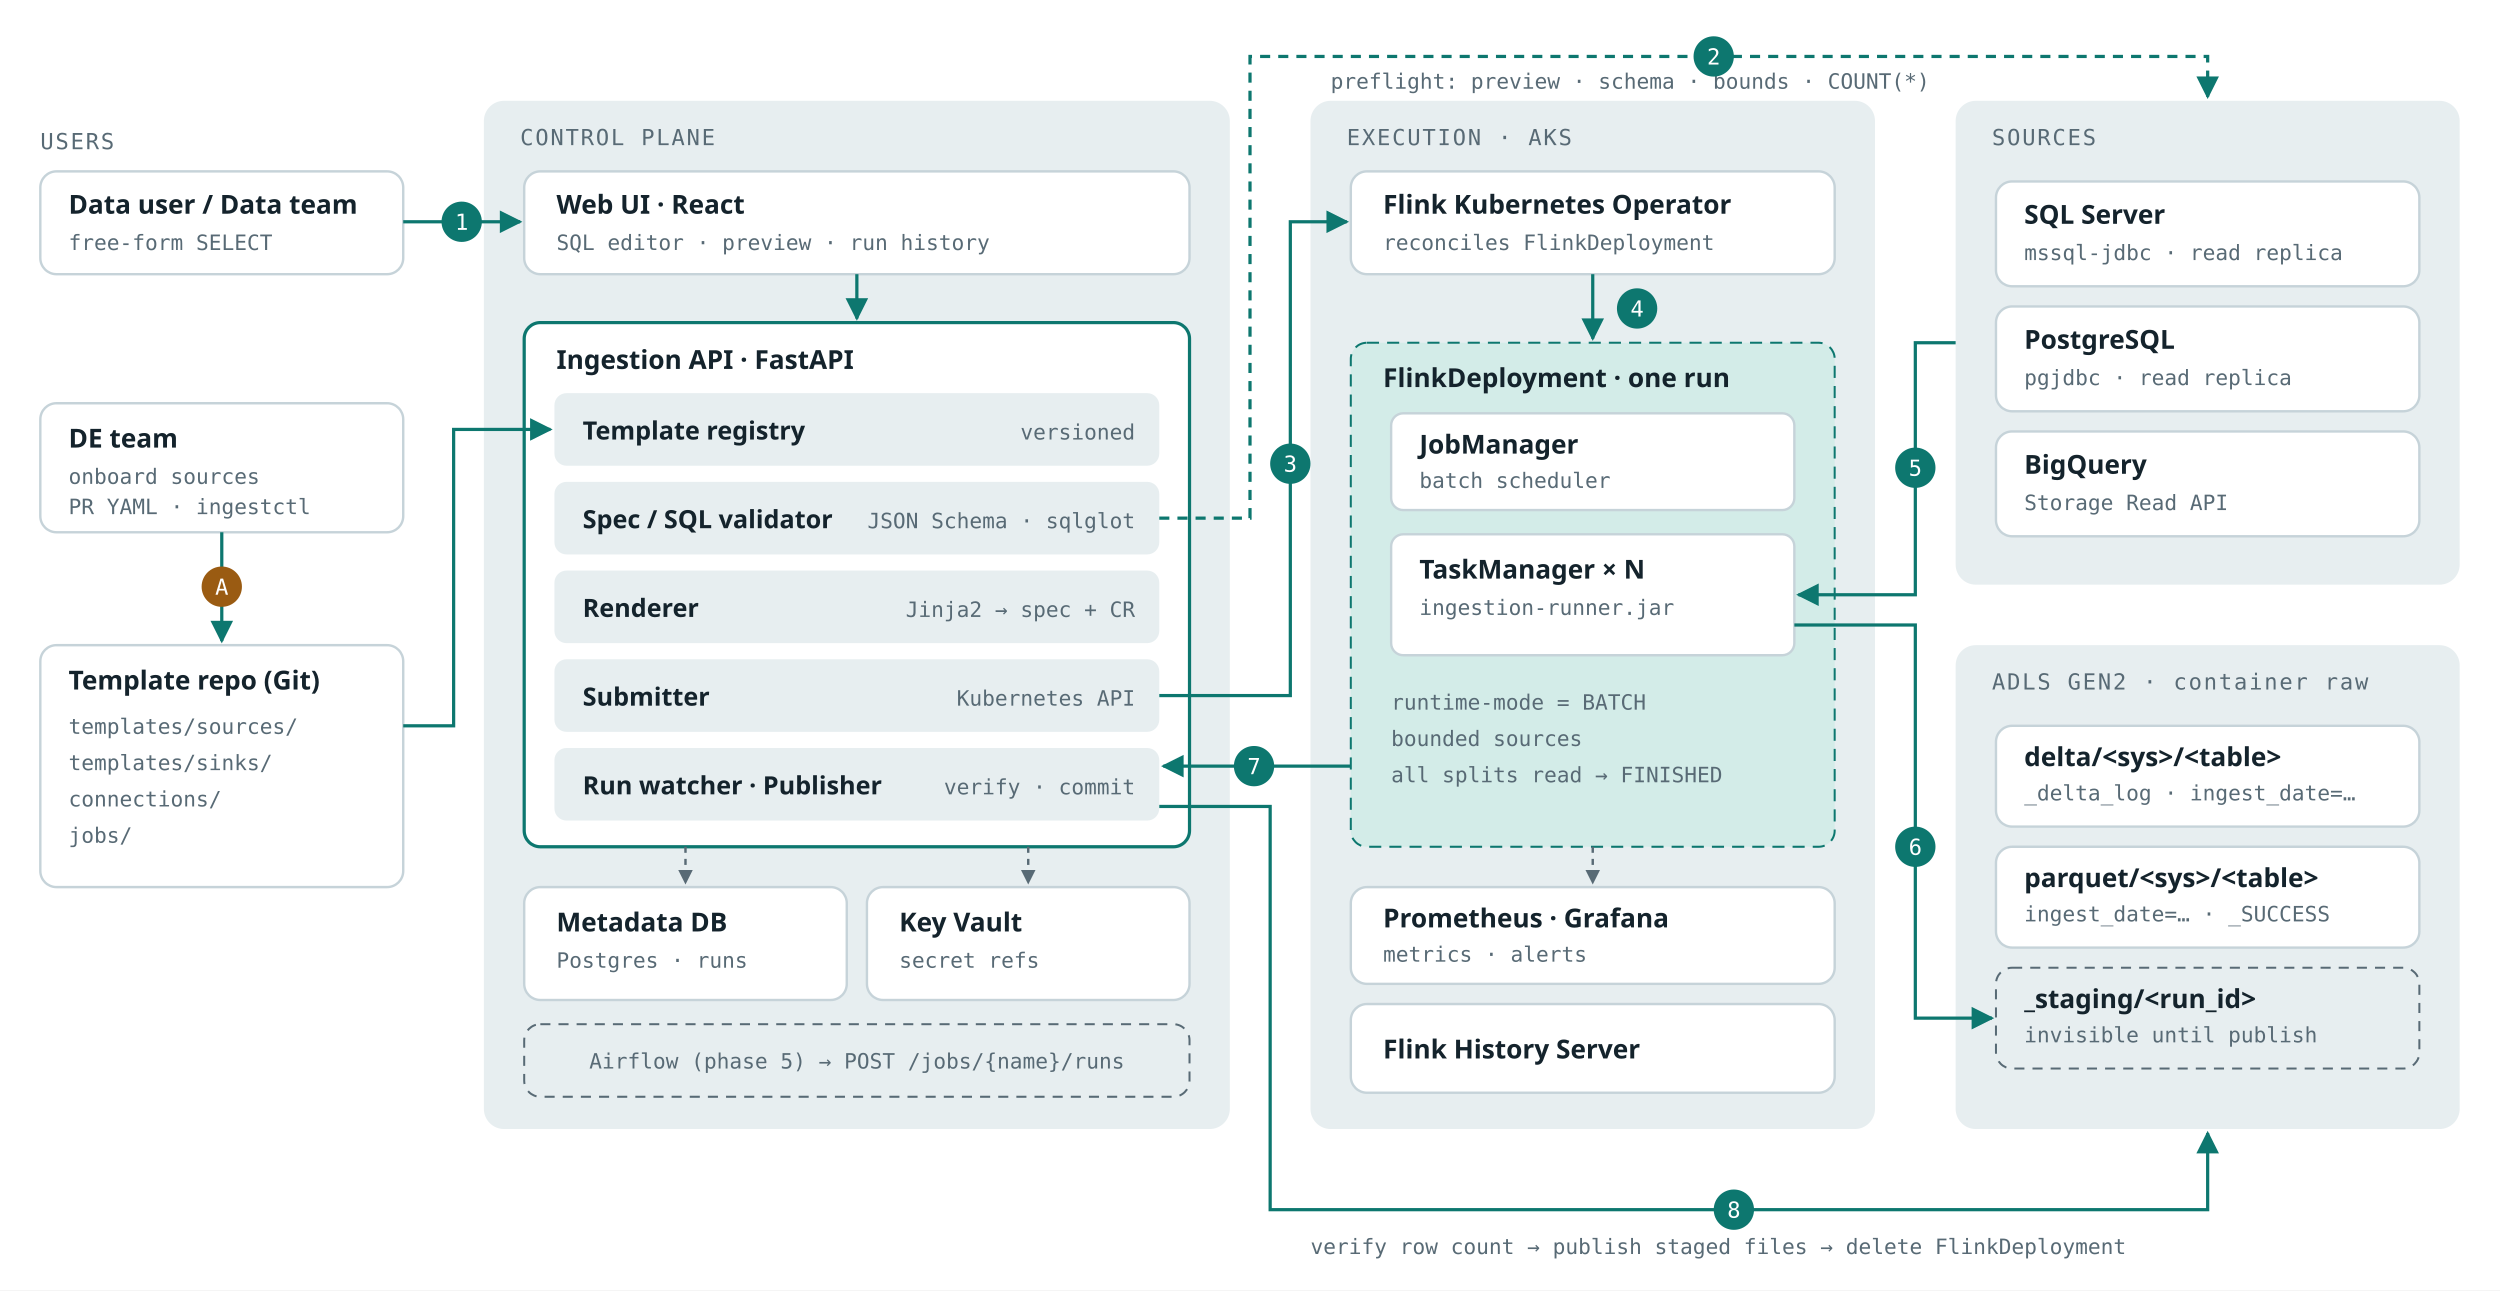
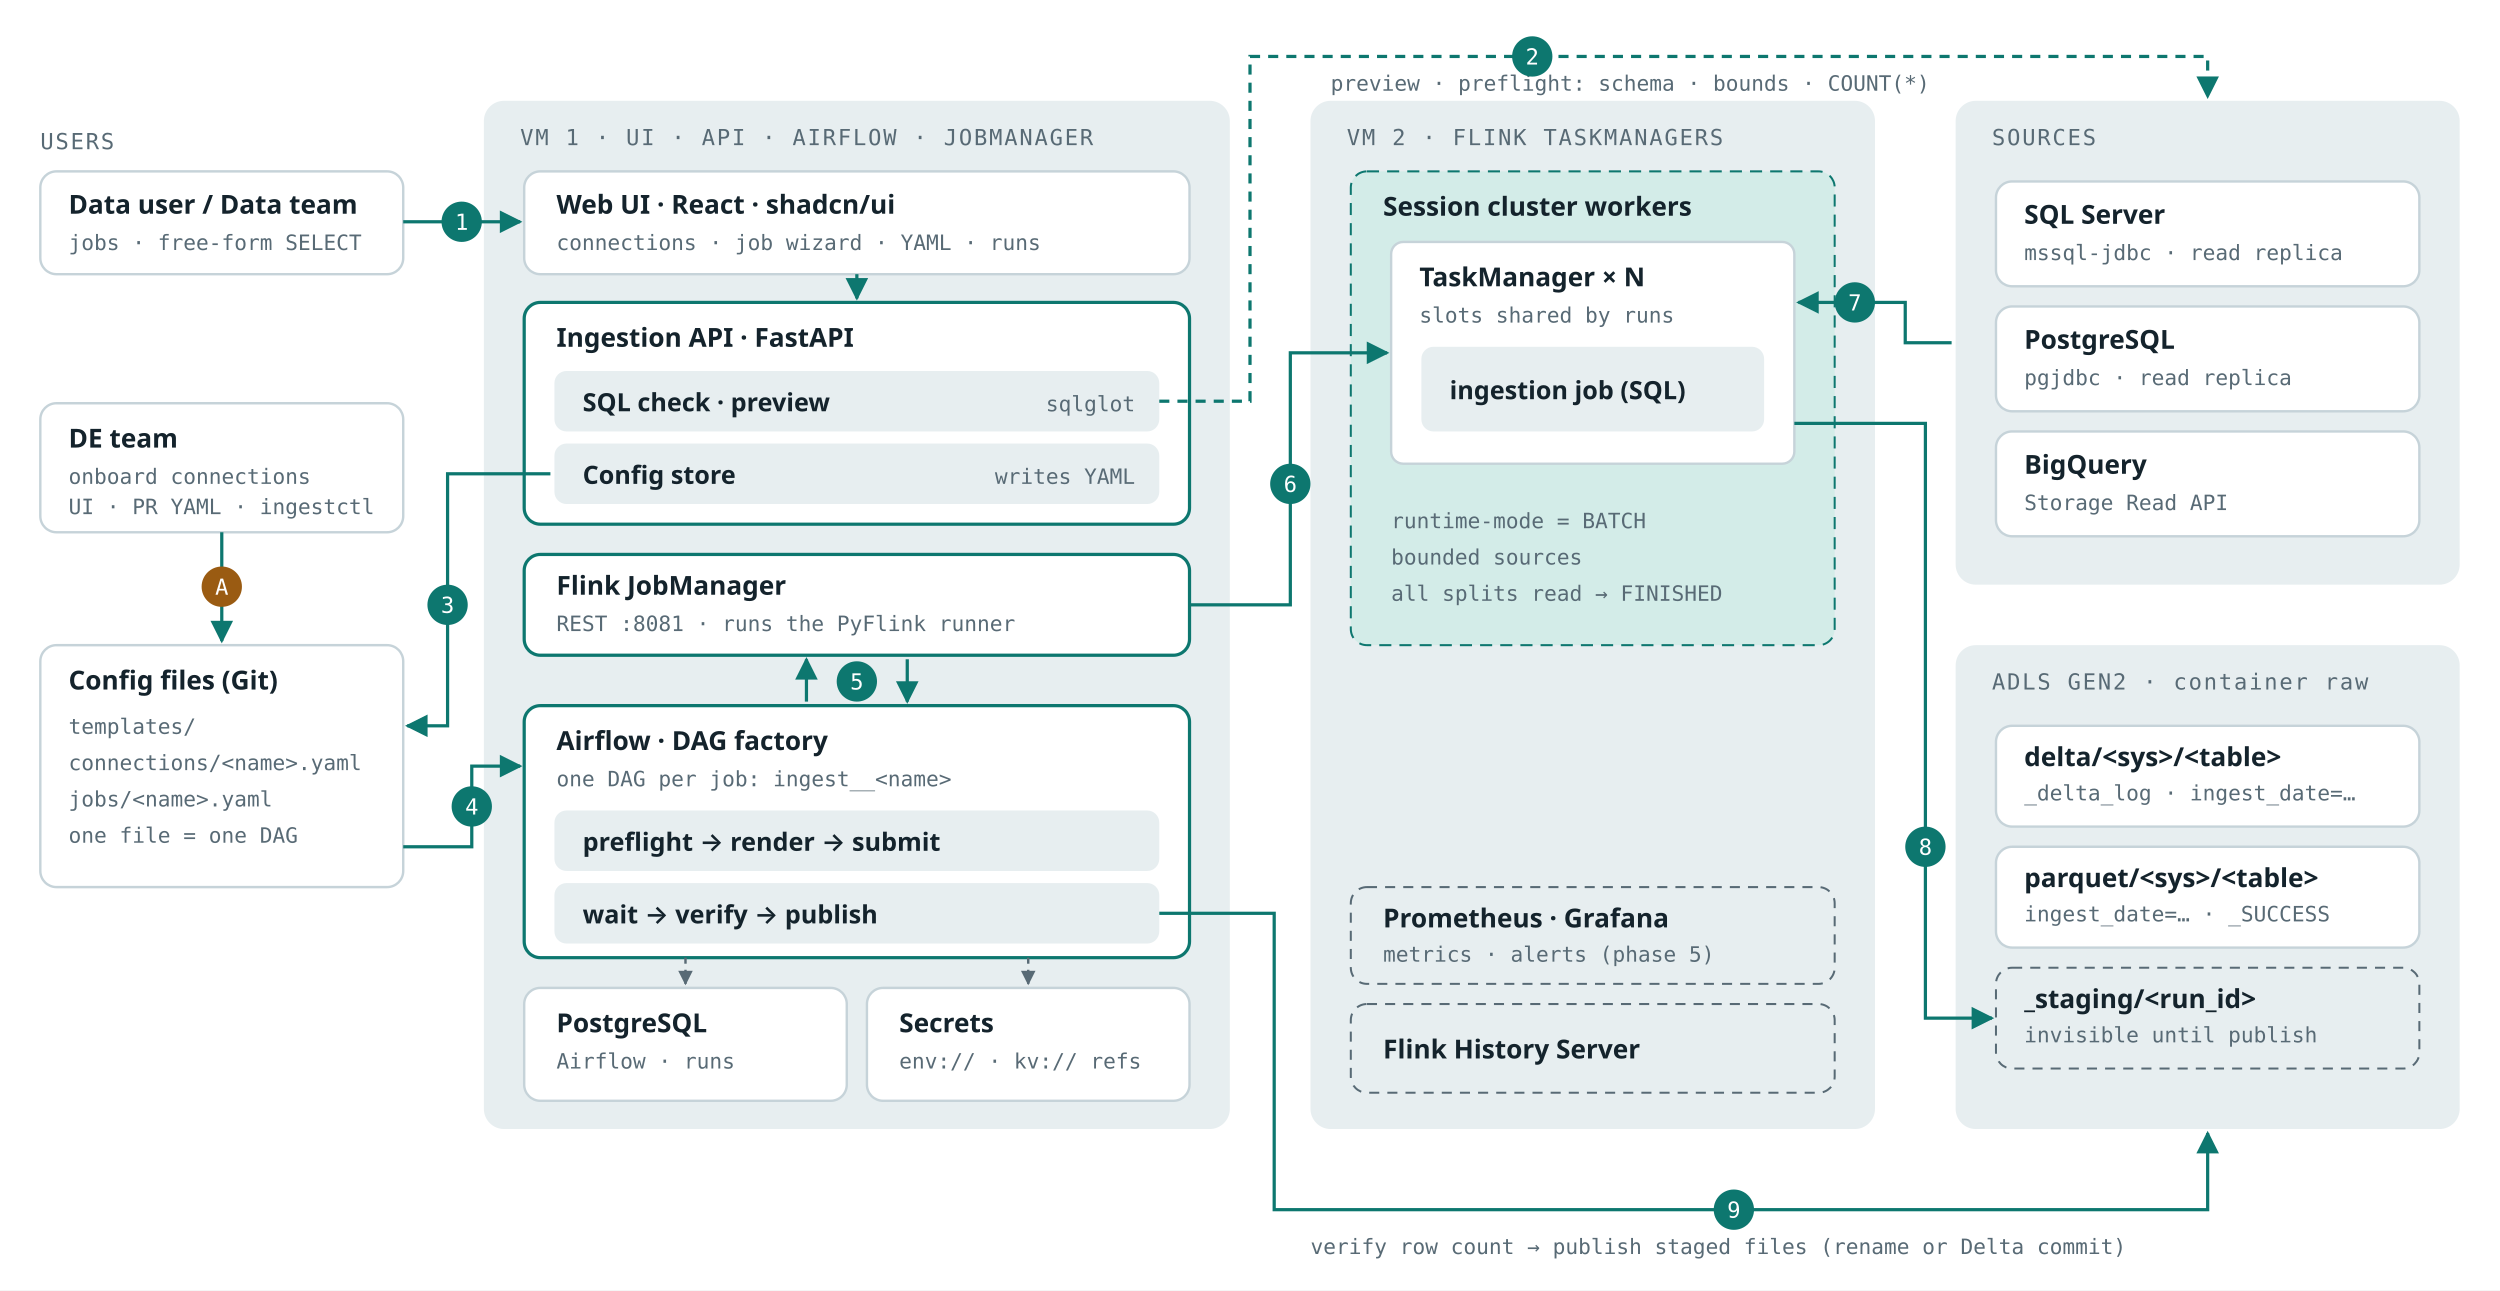
<svg xmlns="http://www.w3.org/2000/svg" viewBox="0 0 1240 640" width="1240" height="640" role="img" aria-labelledby="t d">
  <style>
    text { font-family: "Segoe UI", system-ui, -apple-system, sans-serif; fill: #14232C; }
    .bg { fill: #FFFFFF; }
    .zone { fill: #E7EEF0; }
    .zl { font-family: Consolas, "JetBrains Mono", monospace; font-size: 11px; letter-spacing: 0.08em; fill: #586A75; }
    .box { fill: #FFFFFF; stroke: #C6D3D9; stroke-width: 1.2; }
    .hl { stroke: #0D776F; stroke-width: 1.6; }
    .dash { fill: none; stroke: #586A75; stroke-dasharray: 5 4; }
    .run { fill: #D3ECE8; stroke: #0D776F; stroke-dasharray: 6 4; }
    .row { fill: #E7EEF0; }
    .bt { font-size: 13px; font-weight: 600; }
    .rt { font-size: 12.5px; font-weight: 600; }
    .bs { font-family: Consolas, "JetBrains Mono", monospace; font-size: 10.5px; fill: #586A75; }
    .edge { fill: none; stroke: #0D776F; stroke-width: 1.6; }
    .pre { stroke-dasharray: 5 4; }
    .aux { fill: none; stroke: #586A75; stroke-dasharray: 3 3; stroke-width: 1.2; }
    .ah { fill: #0D776F; }
    .ahm { fill: #586A75; }
    .badge { fill: #0D776F; }
    .badge-a { fill: #9A5B12; }
    .bn { fill: #FFFFFF; font-family: Consolas, monospace; font-size: 11px; text-anchor: middle; }
    .el { font-family: Consolas, "JetBrains Mono", monospace; font-size: 10.5px; fill: #586A75; }
  </style>
  <defs>
    <marker id="arr" viewBox="0 0 10 10" refX="9" refY="5" markerWidth="7" markerHeight="7" orient="auto-start-reverse">
      <path d="M0,0 L10,5 L0,10 z" class="ah" />
    </marker>
    <marker id="arrm" viewBox="0 0 10 10" refX="9" refY="5" markerWidth="6" markerHeight="6" orient="auto-start-reverse">
      <path d="M0,0 L10,5 L0,10 z" class="ahm" />
    </marker>
  </defs>
  <rect class="bg" x="0" y="0" width="1240" height="640" />
  <text class="zl" x="20" y="74">USERS</text>
  <rect class="box" x="20" y="85" width="180" height="51" rx="8" />
  <text class="bt" x="34" y="106">Data user / Data team</text>
-   <text class="bs" x="34" y="124">free-form SELECT</text>
+   <text class="bs" x="34" y="124">jobs · free-form SELECT</text>
  <rect class="box" x="20" y="200" width="180" height="64" rx="8" />
  <text class="bt" x="34" y="222">DE team</text>
-   <text class="bs" x="34" y="240">onboard sources</text>
-   <text class="bs" x="34" y="255">PR YAML · ingestctl</text>
+   <text class="bs" x="34" y="240">onboard connections</text>
+   <text class="bs" x="34" y="255">UI · PR YAML · ingestctl</text>
  <rect class="box" x="20" y="320" width="180" height="120" rx="8" />
-   <text class="bt" x="34" y="342">Template repo (Git)</text>
-   <text class="bs" x="34" y="364">templates/sources/</text>
-   <text class="bs" x="34" y="382">templates/sinks/</text>
-   <text class="bs" x="34" y="400">connections/</text>
-   <text class="bs" x="34" y="418">jobs/</text>
+   <text class="bt" x="34" y="342">Config files (Git)</text>
+   <text class="bs" x="34" y="364">templates/</text>
+   <text class="bs" x="34" y="382">connections/&lt;name&gt;.yaml</text>
+   <text class="bs" x="34" y="400">jobs/&lt;name&gt;.yaml</text>
+   <text class="bs" x="34" y="418">one file = one DAG</text>
  <rect class="zone" x="240" y="50" width="370" height="510" rx="10" />
-   <text class="zl" x="258" y="72">CONTROL PLANE</text>
+   <text class="zl" x="258" y="72">VM 1 · UI · API · AIRFLOW · JOBMANAGER</text>
  <rect class="box" x="260" y="85" width="330" height="51" rx="8" />
-   <text class="bt" x="276" y="106">Web UI · React</text>
-   <text class="bs" x="276" y="124">SQL editor · preview · run history</text>
-   <rect class="box hl" x="260" y="160" width="330" height="260" rx="8" />
-   <text class="bt" x="276" y="183">Ingestion API · FastAPI</text>
-   <rect class="row" x="275" y="195" width="300" height="36" rx="6" />
-   <text class="rt" x="289" y="218">Template registry</text>
-   <text class="bs" x="563" y="218" text-anchor="end">versioned</text>
-   <rect class="row" x="275" y="239" width="300" height="36" rx="6" />
-   <text class="rt" x="289" y="262">Spec / SQL validator</text>
-   <text class="bs" x="563" y="262" text-anchor="end">JSON Schema · sqlglot</text>
-   <rect class="row" x="275" y="283" width="300" height="36" rx="6" />
-   <text class="rt" x="289" y="306">Renderer</text>
-   <text class="bs" x="563" y="306" text-anchor="end">Jinja2 → spec + CR</text>
-   <rect class="row" x="275" y="327" width="300" height="36" rx="6" />
-   <text class="rt" x="289" y="350">Submitter</text>
-   <text class="bs" x="563" y="350" text-anchor="end">Kubernetes API</text>
-   <rect class="row" x="275" y="371" width="300" height="36" rx="6" />
-   <text class="rt" x="289" y="394">Run watcher · Publisher</text>
-   <text class="bs" x="563" y="394" text-anchor="end">verify · commit</text>
-   <rect class="box" x="260" y="440" width="160" height="56" rx="8" />
-   <text class="bt" x="276" y="462">Metadata DB</text>
-   <text class="bs" x="276" y="480">Postgres · runs</text>
-   <rect class="box" x="430" y="440" width="160" height="56" rx="8" />
-   <text class="bt" x="446" y="462">Key Vault</text>
-   <text class="bs" x="446" y="480">secret refs</text>
-   <rect class="dash" x="260" y="508" width="330" height="36" rx="8" />
-   <text class="bs" x="425" y="530" text-anchor="middle">Airflow (phase 5) → POST /jobs/{name}/runs</text>
+   <text class="bt" x="276" y="106">Web UI · React · shadcn/ui</text>
+   <text class="bs" x="276" y="124">connections · job wizard · YAML · runs</text>
+   <rect class="box hl" x="260" y="150" width="330" height="110" rx="8" />
+   <text class="bt" x="276" y="172">Ingestion API · FastAPI</text>
+   <rect class="row" x="275" y="184" width="300" height="30" rx="6" />
+   <text class="rt" x="289" y="204">SQL check · preview</text>
+   <text class="bs" x="563" y="204" text-anchor="end">sqlglot</text>
+   <rect class="row" x="275" y="220" width="300" height="30" rx="6" />
+   <text class="rt" x="289" y="240">Config store</text>
+   <text class="bs" x="563" y="240" text-anchor="end">writes YAML</text>
+   <rect class="box hl" x="260" y="275" width="330" height="50" rx="8" />
+   <text class="bt" x="276" y="295">Flink JobManager</text>
+   <text class="bs" x="276" y="313">REST :8081 · runs the PyFlink runner</text>
+   <rect class="box hl" x="260" y="350" width="330" height="125" rx="8" />
+   <text class="bt" x="276" y="372">Airflow · DAG factory</text>
+   <text class="bs" x="276" y="390">one DAG per job: ingest__&lt;name&gt;</text>
+   <rect class="row" x="275" y="402" width="300" height="30" rx="6" />
+   <text class="rt" x="289" y="422">preflight → render → submit</text>
+   <rect class="row" x="275" y="438" width="300" height="30" rx="6" />
+   <text class="rt" x="289" y="458">wait → verify → publish</text>
+   <rect class="box" x="260" y="490" width="160" height="56" rx="8" />
+   <text class="bt" x="276" y="512">PostgreSQL</text>
+   <text class="bs" x="276" y="530">Airflow · runs</text>
+   <rect class="box" x="430" y="490" width="160" height="56" rx="8" />
+   <text class="bt" x="446" y="512">Secrets</text>
+   <text class="bs" x="446" y="530">env:// · kv:// refs</text>
  <rect class="zone" x="650" y="50" width="280" height="510" rx="10" />
-   <text class="zl" x="668" y="72">EXECUTION · AKS</text>
-   <rect class="box" x="670" y="85" width="240" height="51" rx="8" />
-   <text class="bt" x="686" y="106">Flink Kubernetes Operator</text>
-   <text class="bs" x="686" y="124">reconciles FlinkDeployment</text>
-   <rect class="run" x="670" y="170" width="240" height="250" rx="8" />
-   <text class="bt" x="686" y="192">FlinkDeployment · one run</text>
-   <rect class="box" x="690" y="205" width="200" height="48" rx="6" />
-   <text class="bt" x="704" y="225">JobManager</text>
-   <text class="bs" x="704" y="242">batch scheduler</text>
-   <rect class="box" x="690" y="265" width="200" height="60" rx="6" />
-   <text class="bt" x="704" y="287">TaskManager × N</text>
-   <text class="bs" x="704" y="305">ingestion-runner.jar</text>
-   <text class="bs" x="690" y="352">runtime-mode = BATCH</text>
-   <text class="bs" x="690" y="370">bounded sources</text>
-   <text class="bs" x="690" y="388">all splits read → FINISHED</text>
-   <rect class="box" x="670" y="440" width="240" height="48" rx="8" />
+   <text class="zl" x="668" y="72">VM 2 · FLINK TASKMANAGERS</text>
+   <rect class="run" x="670" y="85" width="240" height="235" rx="8" />
+   <text class="bt" x="686" y="107">Session cluster workers</text>
+   <rect class="box" x="690" y="120" width="200" height="110" rx="6" />
+   <text class="bt" x="704" y="142">TaskManager × N</text>
+   <text class="bs" x="704" y="160">slots shared by runs</text>
+   <rect class="row" x="705" y="172" width="170" height="42" rx="6" />
+   <text class="rt" x="719" y="198">ingestion job (SQL)</text>
+   <text class="bs" x="690" y="262">runtime-mode = BATCH</text>
+   <text class="bs" x="690" y="280">bounded sources</text>
+   <text class="bs" x="690" y="298">all splits read → FINISHED</text>
+   <rect class="dash" x="670" y="440" width="240" height="48" rx="8" />
  <text class="bt" x="686" y="460">Prometheus · Grafana</text>
-   <text class="bs" x="686" y="477">metrics · alerts</text>
-   <rect class="box" x="670" y="498" width="240" height="44" rx="8" />
+   <text class="bs" x="686" y="477">metrics · alerts (phase 5)</text>
+   <rect class="dash" x="670" y="498" width="240" height="44" rx="8" />
  <text class="bt" x="686" y="525">Flink History Server</text>
  <rect class="zone" x="970" y="50" width="250" height="240" rx="10" />
  <text class="zl" x="988" y="72">SOURCES</text>
  <rect class="box" x="990" y="90" width="210" height="52" rx="8" />
  <text class="bt" x="1004" y="111">SQL Server</text>
  <text class="bs" x="1004" y="129">mssql-jdbc · read replica</text>
  <rect class="box" x="990" y="152" width="210" height="52" rx="8" />
  <text class="bt" x="1004" y="173">PostgreSQL</text>
  <text class="bs" x="1004" y="191">pgjdbc · read replica</text>
  <rect class="box" x="990" y="214" width="210" height="52" rx="8" />
  <text class="bt" x="1004" y="235">BigQuery</text>
  <text class="bs" x="1004" y="253">Storage Read API</text>
  <rect class="zone" x="970" y="320" width="250" height="240" rx="10" />
  <text class="zl" x="988" y="342">ADLS GEN2 · container raw</text>
  <rect class="box" x="990" y="360" width="210" height="50" rx="8" />
  <text class="bt" x="1004" y="380">delta/&lt;sys&gt;/&lt;table&gt;</text>
  <text class="bs" x="1004" y="397">_delta_log · ingest_date=…</text>
  <rect class="box" x="990" y="420" width="210" height="50" rx="8" />
  <text class="bt" x="1004" y="440">parquet/&lt;sys&gt;/&lt;table&gt;</text>
  <text class="bs" x="1004" y="457">ingest_date=… · _SUCCESS</text>
  <rect class="dash" x="990" y="480" width="210" height="50" rx="8" />
  <text class="bt" x="1004" y="500">_staging/&lt;run_id&gt;</text>
  <text class="bs" x="1004" y="517">invisible until publish</text>
  <path class="edge" d="M200 110 H258" marker-end="url(#arr)" />
-   <path class="edge" d="M425 136 V158" marker-end="url(#arr)" />
+   <path class="edge" d="M425 136 V148" marker-end="url(#arr)" />
  <path class="edge" d="M110 264 V318" marker-end="url(#arr)" />
-   <path class="edge" d="M200 360 H225 V213 H273" marker-end="url(#arr)" />
-   <path class="edge pre" d="M575 257 H620 V28 H1095 V48" marker-end="url(#arr)" />
-   <text class="el" x="660" y="44">preflight: preview · schema · bounds · COUNT(*)</text>
-   <path class="edge" d="M575 345 H640 V110 H668" marker-end="url(#arr)" />
-   <path class="edge" d="M790 136 V168" marker-end="url(#arr)" />
-   <path class="edge" d="M970 170 H950 V295 H892" marker-end="url(#arr)" />
-   <path class="edge" d="M890 310 H950 V505 H988" marker-end="url(#arr)" />
-   <path class="edge" d="M670 380 H577" marker-end="url(#arr)" />
-   <path class="edge" d="M575 400 H630 V600 H1095 V562" marker-end="url(#arr)" />
-   <text class="el" x="650" y="622">verify row count → publish staged files → delete FlinkDeployment</text>
-   <path class="aux" d="M790 420 V438" marker-end="url(#arrm)" />
-   <path class="aux" d="M340 420 V438" marker-end="url(#arrm)" />
-   <path class="aux" d="M510 420 V438" marker-end="url(#arrm)" />
+   <path class="edge" d="M273 235 H222 V360 H202" marker-end="url(#arr)" />
+   <path class="edge" d="M200 420 H234 V380 H258" marker-end="url(#arr)" />
+   <path class="edge pre" d="M575 199 H620 V28 H1095 V48" marker-end="url(#arr)" />
+   <text class="el" x="660" y="45">preview · preflight: schema · bounds · COUNT(*)</text>
+   <path class="edge" d="M400 348 V327" marker-end="url(#arr)" />
+   <path class="edge" d="M450 327 V348" marker-end="url(#arr)" />
+   <path class="edge" d="M590 300 H640 V175 H688" marker-end="url(#arr)" />
+   <path class="edge" d="M968 170 H945 V150 H892" marker-end="url(#arr)" />
+   <path class="edge" d="M890 210 H955 V505 H988" marker-end="url(#arr)" />
+   <path class="edge" d="M575 453 H632 V600 H1095 V562" marker-end="url(#arr)" />
+   <text class="el" x="650" y="622">verify row count → publish staged files (rename or Delta commit)</text>
+   <path class="aux" d="M340 475 V488" marker-end="url(#arrm)" />
+   <path class="aux" d="M510 475 V488" marker-end="url(#arrm)" />
  <circle class="badge-a" cx="110" cy="291" r="10" />
  <text class="bn" x="110" y="295">A</text>
  <circle class="badge" cx="229" cy="110" r="10" />
  <text class="bn" x="229" y="114">1</text>
-   <circle class="badge" cx="850" cy="28" r="10" />
-   <text class="bn" x="850" y="32">2</text>
-   <circle class="badge" cx="640" cy="230" r="10" />
-   <text class="bn" x="640" y="234">3</text>
-   <circle class="badge" cx="812" cy="153" r="10" />
-   <text class="bn" x="812" y="157">4</text>
-   <circle class="badge" cx="950" cy="232" r="10" />
-   <text class="bn" x="950" y="236">5</text>
-   <circle class="badge" cx="950" cy="420" r="10" />
-   <text class="bn" x="950" y="424">6</text>
-   <circle class="badge" cx="622" cy="380" r="10" />
-   <text class="bn" x="622" y="384">7</text>
+   <circle class="badge" cx="760" cy="28" r="10" />
+   <text class="bn" x="760" y="32">2</text>
+   <circle class="badge" cx="222" cy="300" r="10" />
+   <text class="bn" x="222" y="304">3</text>
+   <circle class="badge" cx="234" cy="400" r="10" />
+   <text class="bn" x="234" y="404">4</text>
+   <circle class="badge" cx="425" cy="338" r="10" />
+   <text class="bn" x="425" y="342">5</text>
+   <circle class="badge" cx="640" cy="240" r="10" />
+   <text class="bn" x="640" y="244">6</text>
+   <circle class="badge" cx="920" cy="150" r="10" />
+   <text class="bn" x="920" y="154">7</text>
+   <circle class="badge" cx="955" cy="420" r="10" />
+   <text class="bn" x="955" y="424">8</text>
  <circle class="badge" cx="860" cy="600" r="10" />
-   <text class="bn" x="860" y="604">8</text>
+   <text class="bn" x="860" y="604">9</text>
</svg>
